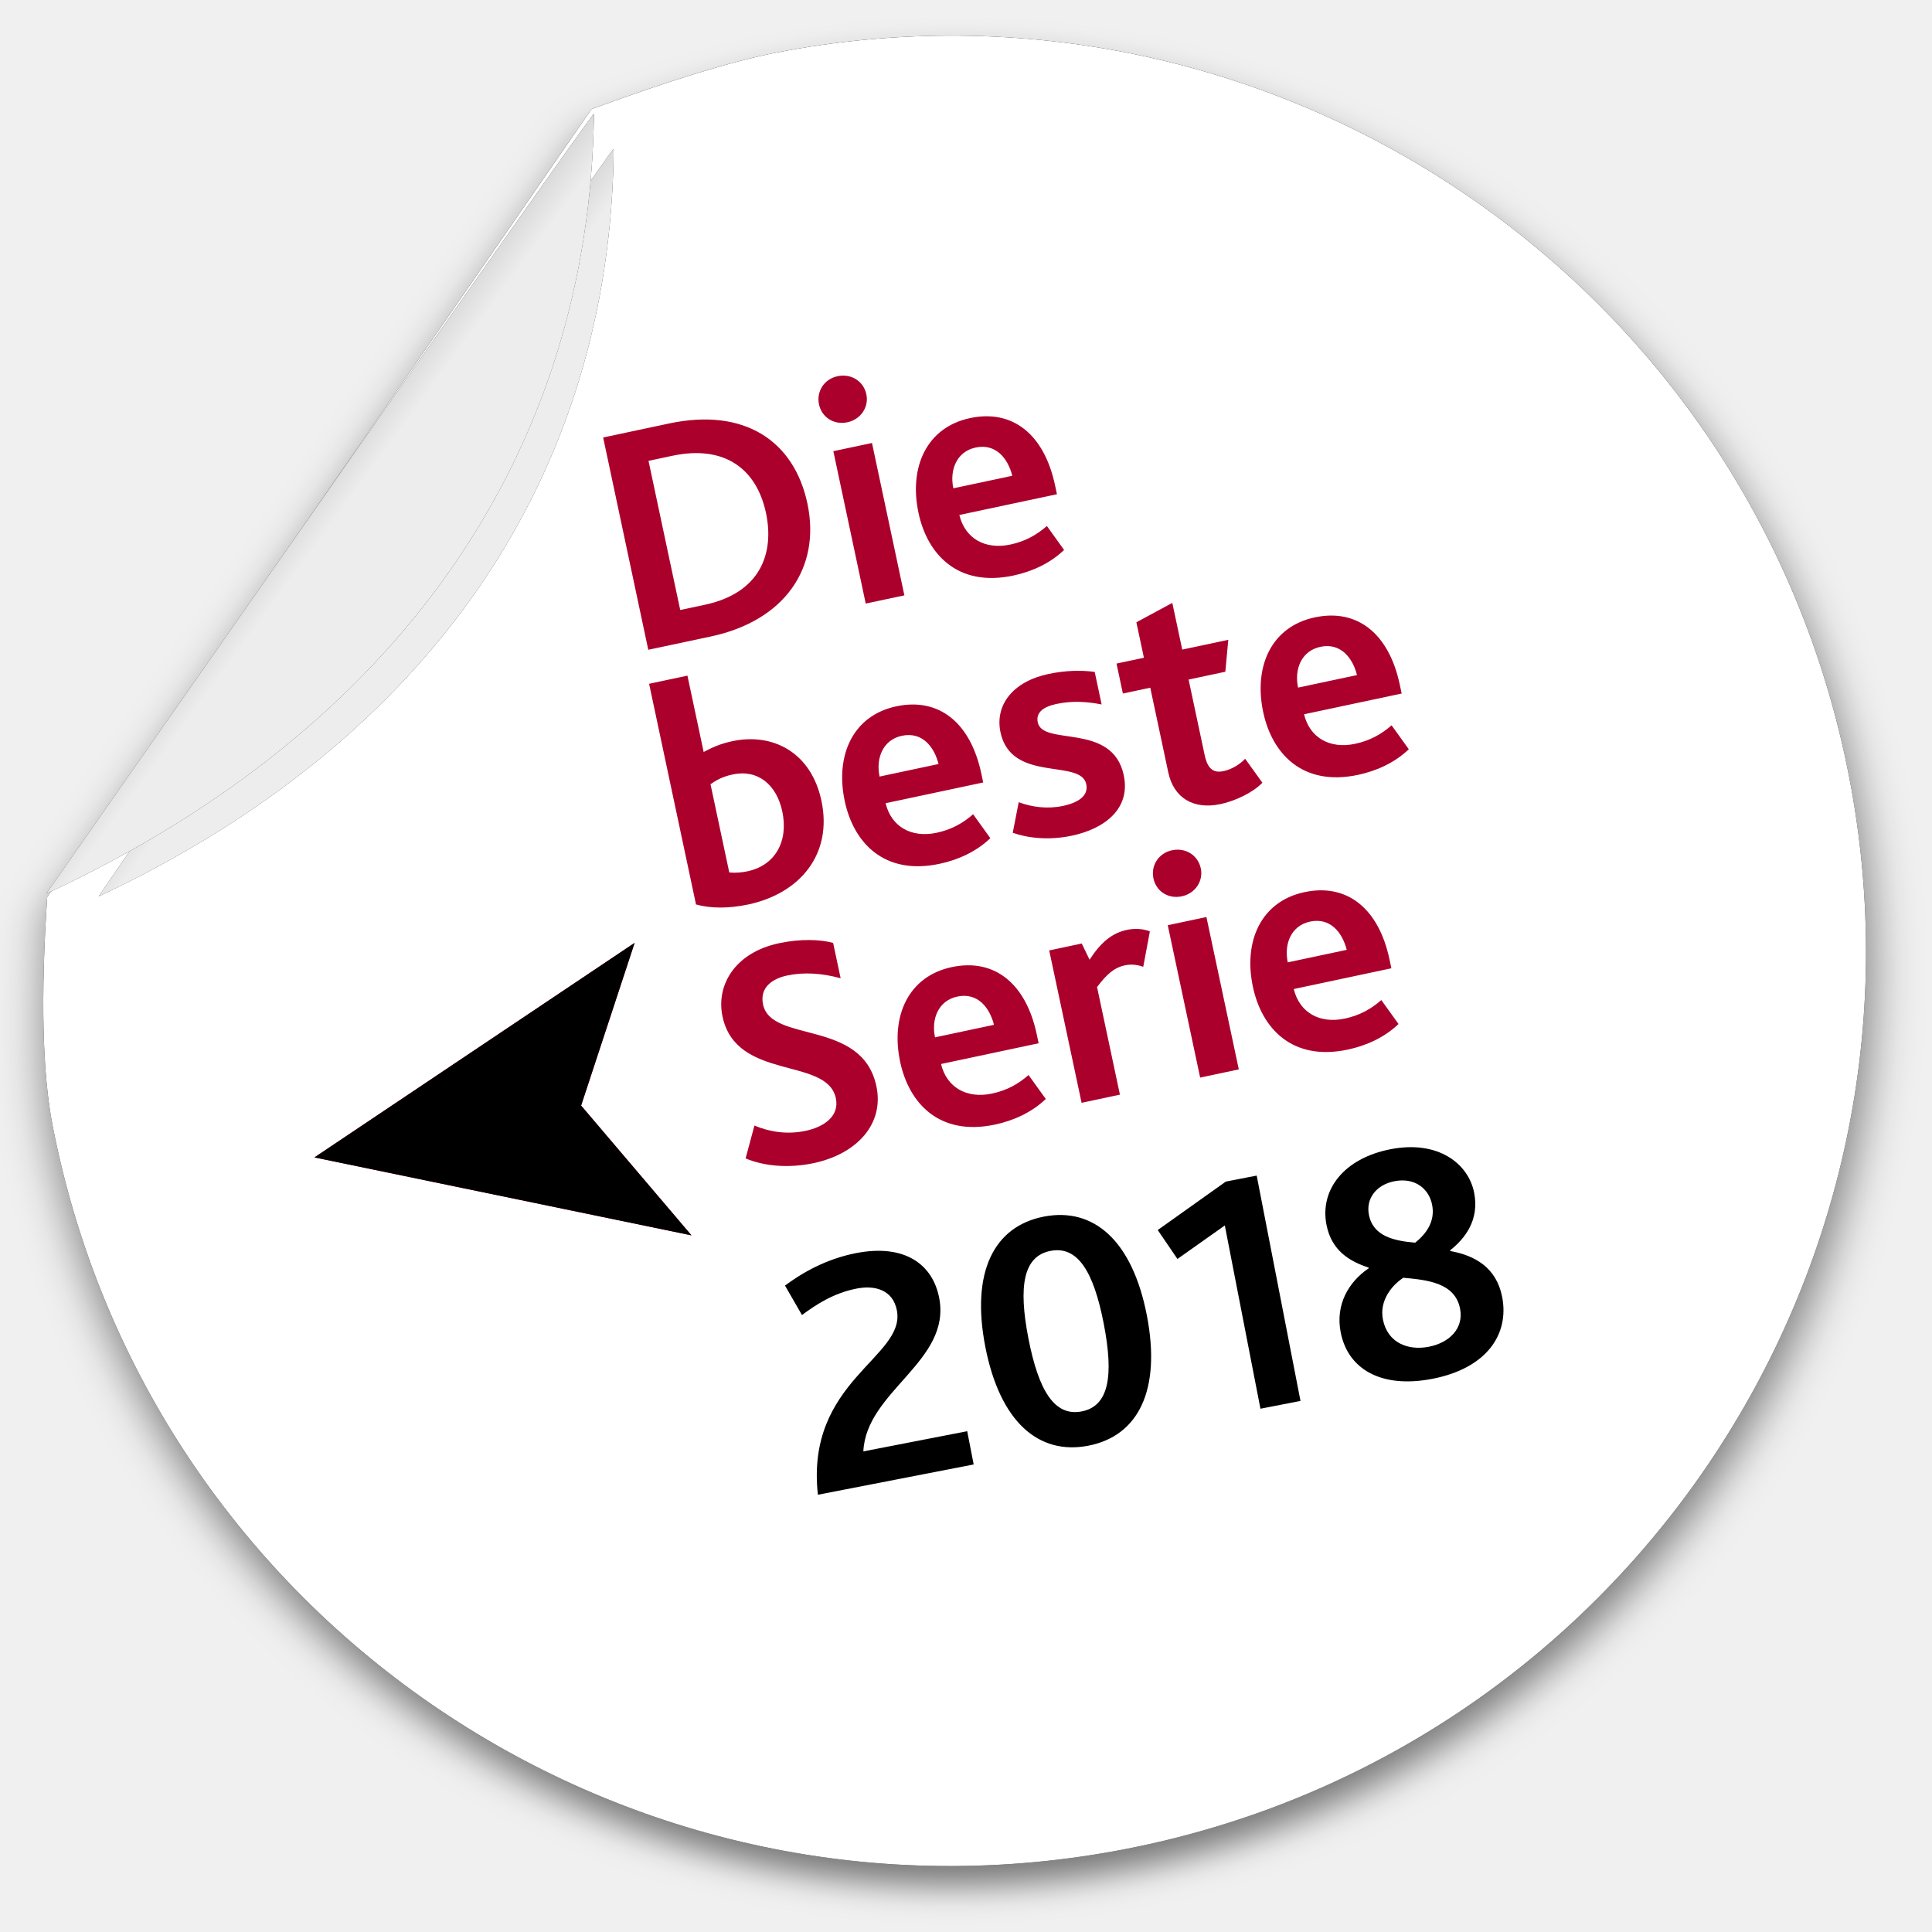
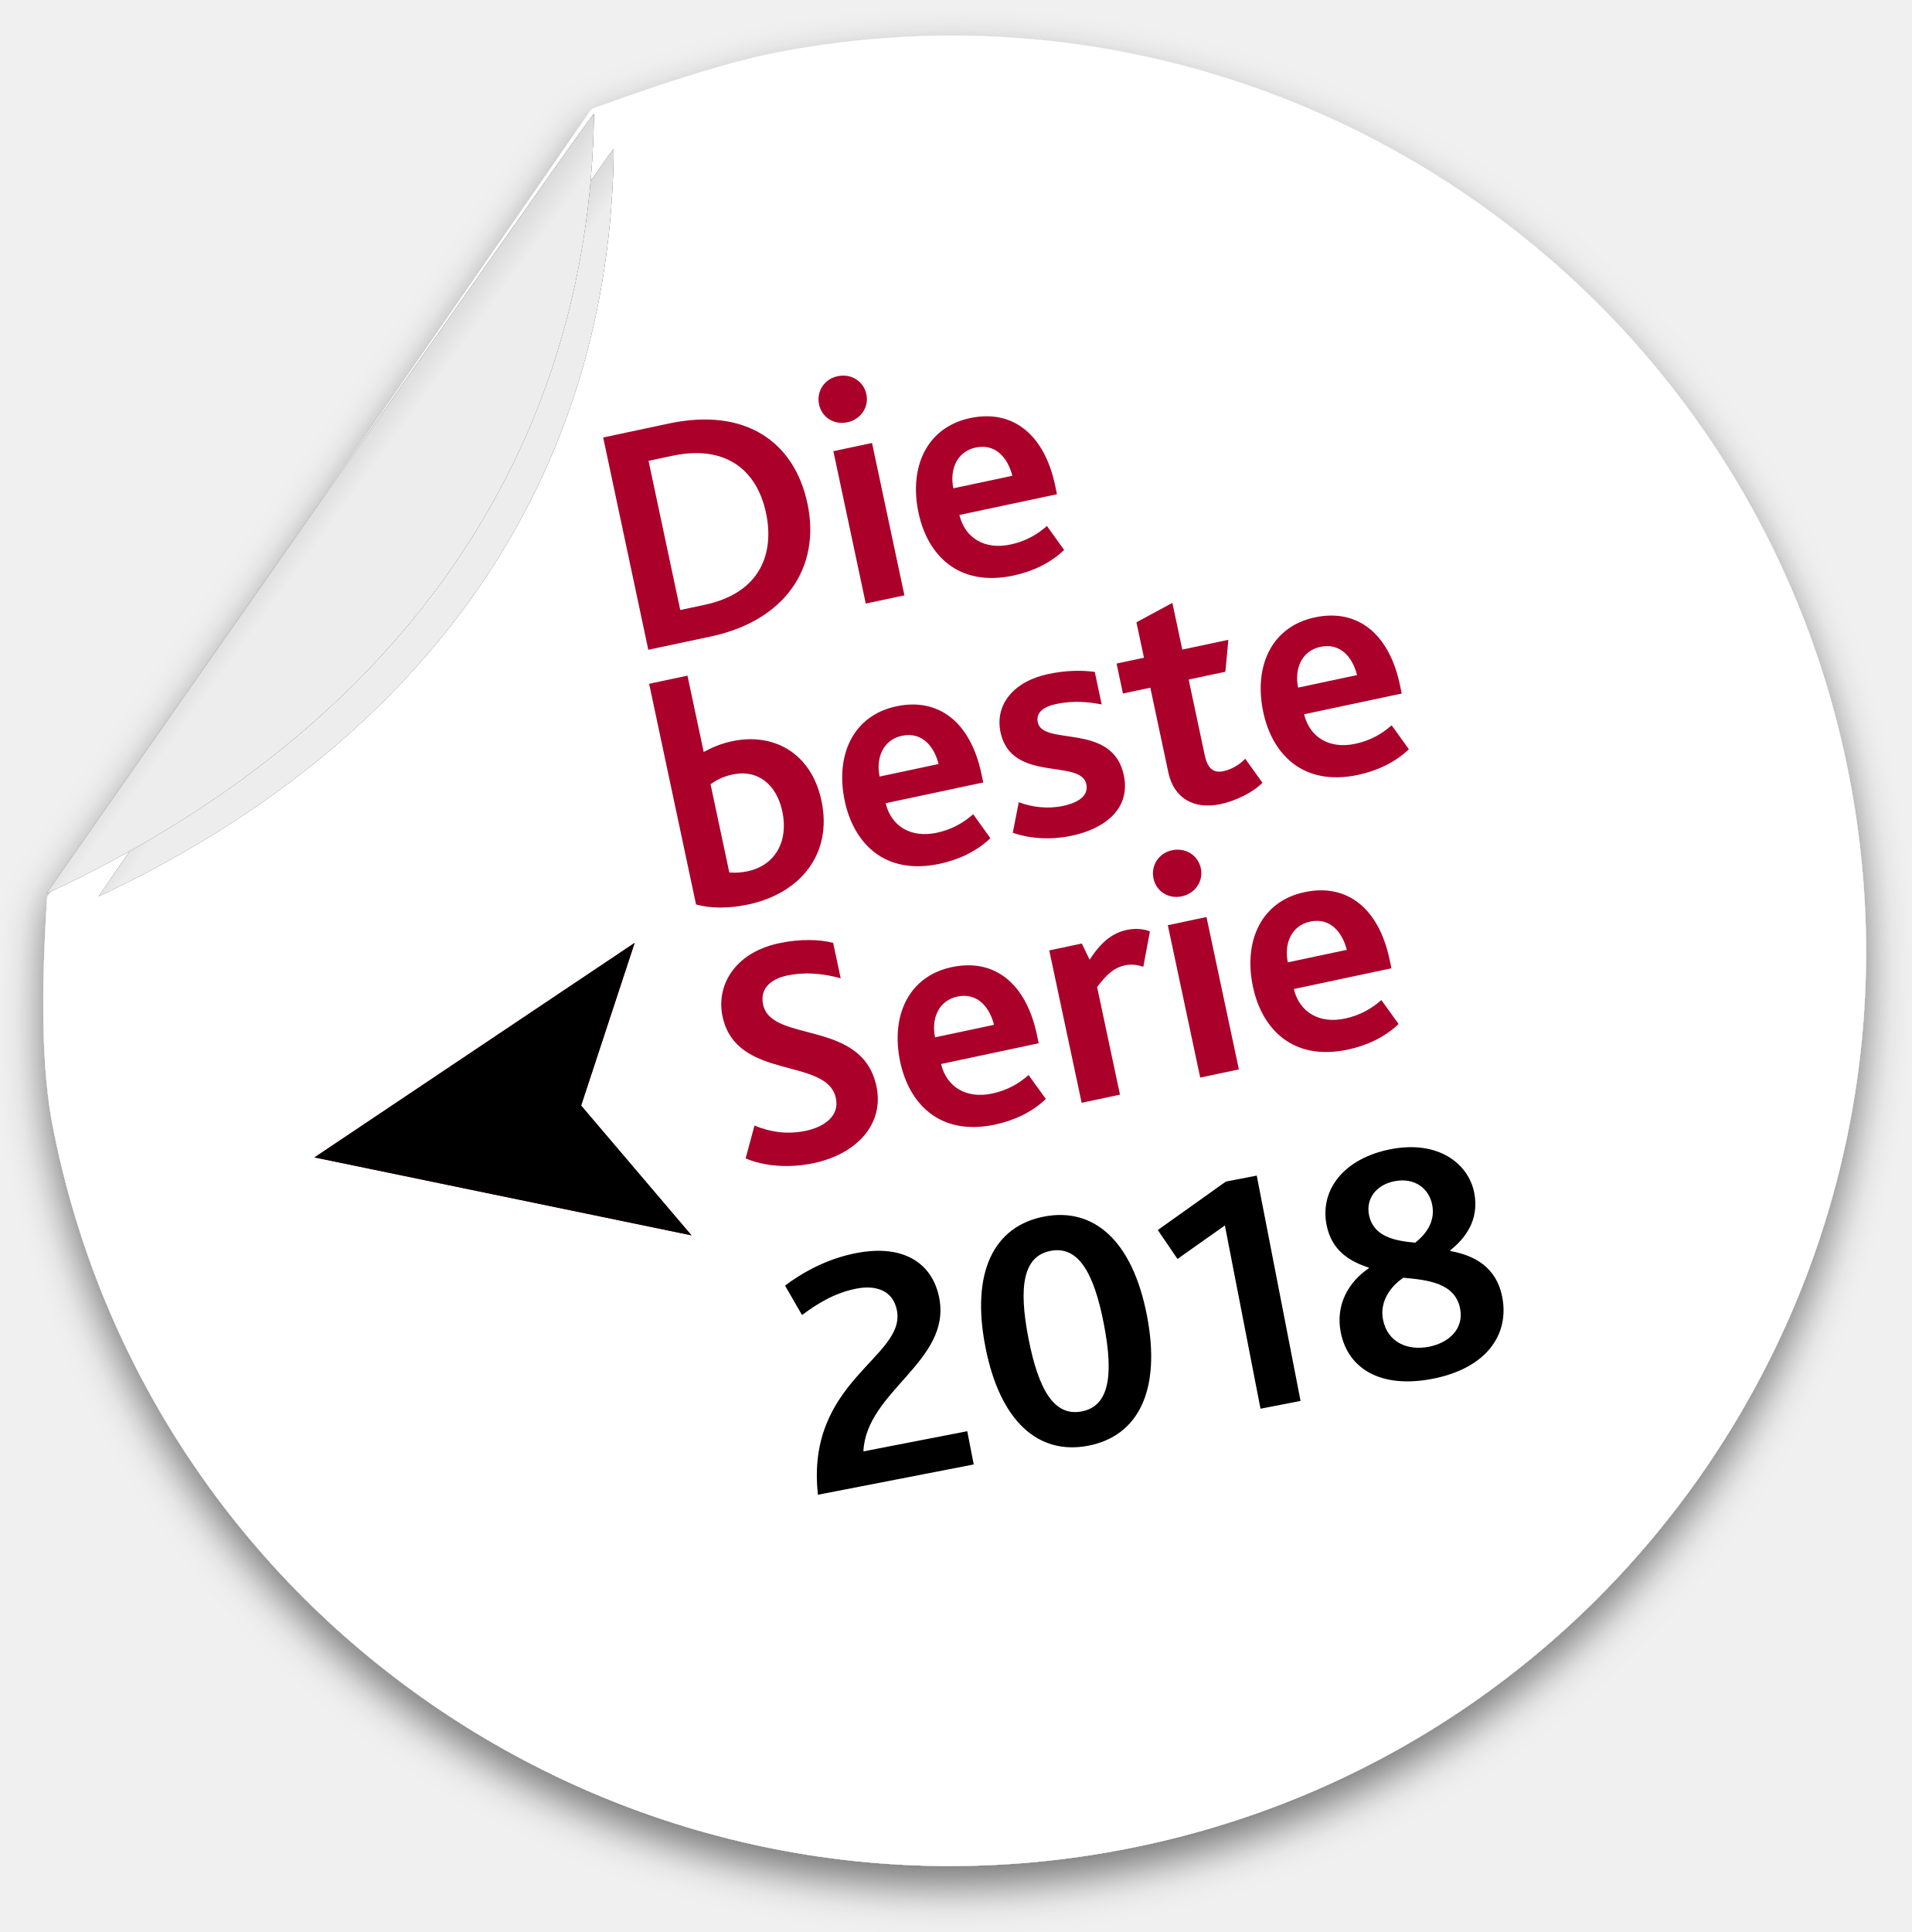
- <svg xmlns="http://www.w3.org/2000/svg" xmlns:xlink="http://www.w3.org/1999/xlink" width="95px" height="95px" viewBox="0 0 95 95" version="1.1">
+ <svg xmlns="http://www.w3.org/2000/svg" width="94px" height="95px" viewBox="0 0 94 95" version="1.1">
  <defs>
-     <path d="M44.994,89.988 C69.844,89.988 89.988,69.844 89.988,44.994 C89.988,20.145 69.844,0 44.994,0 C42.834,0 39.686,0.331 35.549,0.993 L1.886,33.912 C0.629,38.665 0,42.359 0,44.994 C0,69.844 20.145,89.988 44.994,89.988 Z" id="path-1" />
-     <filter x="-3.9%" y="-2.8%" width="107.8%" height="107.8%" filterUnits="objectBoundingBox" id="filter-2">
+     <filter x="-6.1%" y="-6.1%" width="112.3%" height="112.3%" filterUnits="objectBoundingBox" id="filter-1">
      <feOffset dx="0" dy="1" in="SourceAlpha" result="shadowOffsetOuter1" />
      <feGaussianBlur stdDeviation="1" in="shadowOffsetOuter1" result="shadowBlurOuter1" />
-       <feColorMatrix values="0 0 0 0 0   0 0 0 0 0   0 0 0 0 0  0 0 0 0.5 0" type="matrix" in="shadowBlurOuter1" />
+       <feColorMatrix values="0 0 0 0 0   0 0 0 0 0   0 0 0 0 0  0 0 0 0.5 0" type="matrix" in="shadowBlurOuter1" result="shadowMatrixOuter1" />
+       <feMerge>
+         <feMergeNode in="shadowMatrixOuter1" />
+         <feMergeNode in="SourceGraphic" />
+       </feMerge>
    </filter>
-     <linearGradient x1="54.455%" y1="50%" x2="32.77%" y2="27.37%" id="linearGradient-3">
+     <linearGradient x1="54.455%" y1="50%" x2="32.77%" y2="27.37%" id="linearGradient-2">
      <stop stop-color="#FFFFFF" stop-opacity="0.5" offset="0%" />
      <stop stop-color="#000000" stop-opacity="0.5" offset="100%" />
    </linearGradient>
  </defs>
  <g id="Tournee-/-exhibition" stroke="none" stroke-width="1" fill="none" fill-rule="evenodd">
    <g id="Artboard-Copy-13" transform="translate(-101, -84)">
-       <g id="badge_series" transform="translate(95, 78)">
+       <g id="badge_series" filter="url(#filter-1)" transform="translate(95, 78)">
        <g transform="translate(52.75963, 52.75963) rotate(-11) translate(-52.75963, -52.75963) translate(7.759628, 7.759628)">
          <g id="Group-7">
-             <g id="Oval-4">
-               <g id="path-1-link" fill="#000000">
+             <g id="Oval-4" fill="#FFFFFF">
+               <g id="path-1-link">
                <path d="M44.994,89.988 C69.844,89.988 89.988,69.844 89.988,44.994 C89.988,20.145 69.844,0 44.994,0 C42.834,0 39.686,0.331 35.549,0.993 L1.886,33.912 C0.629,38.665 0,42.359 0,44.994 C0,69.844 20.145,89.988 44.994,89.988 Z" id="path-1" />
-               </g>
-               <g id="path-1-link">
-                 <g id="path-1">
-                   <use fill="black" fill-opacity="1" filter="url(#filter-2)" xlink:href="#path-1" />
-                   <use fill="#FFFFFF" fill-rule="evenodd" xlink:href="#path-1" />
-                 </g>
              </g>
            </g>
            <path d="M33.346,27.315 L33.346,16.643 L36.665,16.643 C40.439,16.643 42.495,18.748 42.495,21.906 C42.495,25.145 40.196,27.315 36.487,27.315 L33.346,27.315 Z M35.289,25.728 L36.52,25.728 C39.337,25.728 40.406,23.947 40.406,21.939 C40.406,19.704 39.095,18.23 36.487,18.23 L35.289,18.23 L35.289,25.728 Z M44.277,27.315 L46.22,27.315 L46.22,19.655 L44.277,19.655 L44.277,27.315 Z M45.248,18.408 C45.929,18.408 46.447,17.89 46.447,17.258 C46.447,16.594 45.929,16.092 45.248,16.092 C44.568,16.092 44.066,16.611 44.066,17.258 C44.066,17.906 44.568,18.408 45.248,18.408 Z M51.661,27.477 C48.86,27.477 47.742,25.566 47.742,23.493 C47.742,21.194 49.005,19.461 51.192,19.461 C53.345,19.461 54.592,21.015 54.592,23.558 L54.592,24.011 L49.686,24.011 C49.718,25.194 50.56,25.955 51.839,25.955 C52.617,25.955 53.232,25.744 53.783,25.436 L54.366,26.764 C53.556,27.266 52.601,27.477 51.661,27.477 Z M49.669,22.667 L52.633,22.667 C52.601,21.793 52.18,20.934 51.159,20.934 C50.204,20.934 49.669,21.744 49.669,22.667 Z M35.548,40.587 C34.56,40.587 33.686,40.392 33.038,40.052 L33.038,28.959 L34.965,28.959 L34.965,32.797 C35.402,32.668 35.856,32.57 36.455,32.57 C38.495,32.57 40.131,33.915 40.131,36.344 C40.131,39.032 38.155,40.587 35.548,40.587 Z M35.856,38.983 C37.248,38.983 38.139,37.963 38.139,36.457 C38.139,35.113 37.394,34.174 36.131,34.174 C35.548,34.174 35.208,34.319 34.965,34.417 L34.965,38.854 C35.273,38.951 35.58,38.983 35.856,38.983 Z M45.167,40.587 C42.366,40.587 41.248,38.676 41.248,36.603 C41.248,34.303 42.512,32.57 44.698,32.57 C46.852,32.57 48.099,34.125 48.099,36.668 L48.099,37.121 L43.192,37.121 C43.224,38.303 44.066,39.064 45.346,39.064 C46.123,39.064 46.738,38.854 47.289,38.546 L47.872,39.874 C47.062,40.376 46.107,40.587 45.167,40.587 Z M43.175,35.777 L46.139,35.777 C46.107,34.902 45.686,34.044 44.665,34.044 C43.71,34.044 43.175,34.854 43.175,35.777 Z M49.005,39.842 C49.637,40.23 50.625,40.587 51.823,40.587 C53.475,40.587 54.933,39.89 54.933,38.206 C54.933,35.534 51.337,36.004 51.337,34.789 C51.337,34.287 51.775,34.093 52.422,34.093 C53.232,34.093 53.945,34.303 54.592,34.579 L54.592,32.943 C53.961,32.716 53.2,32.57 52.341,32.57 C50.544,32.57 49.443,33.526 49.443,34.886 C49.443,37.445 53.038,36.959 53.038,38.255 C53.038,38.838 52.471,39.064 51.694,39.064 C50.916,39.064 50.188,38.805 49.605,38.433 L49.005,39.842 Z M59.289,40.587 C60.05,40.587 60.973,40.36 61.524,39.987 L60.941,38.66 C60.649,38.854 60.228,39.032 59.775,39.032 C59.273,39.032 59.03,38.773 59.03,38.06 L59.03,34.271 L60.876,34.271 L61.345,32.765 L59.03,32.765 L59.03,30.417 L57.103,30.983 L57.103,32.765 L55.726,32.765 L55.726,34.271 L57.103,34.271 L57.103,38.53 C57.103,39.809 57.928,40.587 59.289,40.587 Z M66.204,40.587 C63.402,40.587 62.285,38.676 62.285,36.603 C62.285,34.303 63.548,32.57 65.734,32.57 C67.888,32.57 69.135,34.125 69.135,36.668 L69.135,37.121 L64.228,37.121 C64.26,38.303 65.103,39.064 66.382,39.064 C67.159,39.064 67.775,38.854 68.325,38.546 L68.908,39.874 C68.098,40.376 67.143,40.587 66.204,40.587 Z M64.212,35.777 L67.175,35.777 C67.143,34.902 66.722,34.044 65.702,34.044 C64.746,34.044 64.212,34.854 64.212,35.777 Z M32.827,52.773 C33.637,53.34 34.803,53.696 36.05,53.696 C38.236,53.696 39.856,52.53 39.856,50.636 C39.856,47.251 35.24,47.51 35.24,45.551 C35.24,44.692 35.953,44.401 36.698,44.401 C37.54,44.401 38.398,44.644 39.24,45.081 L39.24,43.3 C38.657,43.008 37.734,42.765 36.633,42.765 C34.414,42.765 33.167,44.142 33.167,45.713 C33.167,48.968 37.783,48.708 37.783,50.798 C37.783,51.721 36.892,52.061 36.001,52.061 C35.03,52.061 34.22,51.721 33.588,51.283 L32.827,52.773 Z M45.167,53.696 C42.366,53.696 41.248,51.785 41.248,49.712 C41.248,47.413 42.512,45.68 44.698,45.68 C46.852,45.68 48.099,47.235 48.099,49.777 L48.099,50.231 L43.192,50.231 C43.224,51.413 44.066,52.174 45.346,52.174 C46.123,52.174 46.738,51.964 47.289,51.656 L47.872,52.984 C47.062,53.486 46.107,53.696 45.167,53.696 Z M43.175,48.887 L46.139,48.887 C46.107,48.012 45.686,47.154 44.665,47.154 C43.71,47.154 43.175,47.964 43.175,48.887 Z M49.556,53.534 L51.483,53.534 L51.483,48.125 C52.115,47.575 52.536,47.364 53.038,47.364 C53.265,47.364 53.572,47.413 53.912,47.623 L54.592,45.988 C54.285,45.777 53.864,45.68 53.507,45.68 C52.73,45.68 52.099,46.036 51.402,46.733 L51.192,45.874 L49.556,45.874 L49.556,53.534 Z M55.516,53.534 L57.459,53.534 L57.459,45.874 L55.516,45.874 L55.516,53.534 Z M56.487,44.627 C57.167,44.627 57.686,44.109 57.686,43.478 C57.686,42.814 57.167,42.312 56.487,42.312 C55.807,42.312 55.305,42.83 55.305,43.478 C55.305,44.125 55.807,44.627 56.487,44.627 Z M62.9,53.696 C60.099,53.696 58.981,51.785 58.981,49.712 C58.981,47.413 60.244,45.68 62.43,45.68 C64.584,45.68 65.831,47.235 65.831,49.777 L65.831,50.231 L60.924,50.231 C60.957,51.413 61.799,52.174 63.078,52.174 C63.856,52.174 64.471,51.964 65.022,51.656 L65.605,52.984 C64.795,53.486 63.839,53.696 62.9,53.696 Z M60.908,48.887 L63.872,48.887 C63.839,48.012 63.418,47.154 62.398,47.154 C61.443,47.154 60.908,47.964 60.908,48.887 Z" id="Die-beste-Serie" fill="#AB002C" fill-rule="nonzero" transform="translate(50.98113, 34.89433) rotate(-1) translate(-50.98113, -34.89433) " />
            <g id="Oval-4-Copy" transform="translate(4, 3)">
              <g id="path-4-link" fill="#000000">
                <path d="M0.374,31.37 C17.905,26.942 29.049,15.804 32.245,0.126 C32.292,-0.105 0.374,31.37 0.374,31.37 Z" id="path-4" />
              </g>
              <g id="path-4-link" fill="#DBDBDB">
                <path d="M0.374,31.37 C17.905,26.942 29.049,15.804 32.245,0.126 C32.292,-0.105 0.374,31.37 0.374,31.37 Z" id="path-4" />
              </g>
-               <g id="path-4-link" fill="url(#linearGradient-3)">
+               <g id="path-4-link" fill="url(#linearGradient-2)">
                <path d="M0.374,31.37 C17.905,26.942 29.049,15.804 32.245,0.126 C32.292,-0.105 0.374,31.37 0.374,31.37 Z" id="path-4" />
              </g>
            </g>
            <g id="Oval-4-Copy-2" transform="translate(1, 1)">
              <g id="path-6-link" fill="#000000">
                <path d="M0.875,32.746 C19.437,28.14 31.236,16.556 34.62,0.251 C34.67,0.012 0.875,32.746 0.875,32.746 Z" id="path-6" />
              </g>
              <g id="path-6-link" fill="#DBDBDB">
                <path d="M0.875,32.746 C19.437,28.14 31.236,16.556 34.62,0.251 C34.67,0.012 0.875,32.746 0.875,32.746 Z" id="path-6" />
              </g>
-               <g id="path-6-link" fill="url(#linearGradient-3)">
+               <g id="path-6-link" fill="url(#linearGradient-2)">
                <path d="M0.875,32.746 C19.437,28.14 31.236,16.556 34.62,0.251 C34.67,0.012 0.875,32.746 0.875,32.746 Z" id="path-6" />
              </g>
            </g>
          </g>
          <path d="M33.476,70 C33.935,64.373 39.018,64.203 39.018,61.84 C39.018,60.803 38.185,60.412 37.284,60.412 C36.145,60.412 35.21,60.786 34.394,61.177 L33.85,59.596 C34.768,59.154 36.06,58.695 37.59,58.695 C40.004,58.695 41.177,59.936 41.177,61.636 C41.177,64.815 36.774,65.444 36.077,68.334 L41.279,68.334 L41.279,70 L33.476,70 Z M46.991,70.17 C44.492,70.17 42.945,68.181 42.945,64.424 C42.945,60.684 44.492,58.695 46.991,58.695 C49.49,58.695 51.037,60.684 51.037,64.424 C51.037,68.181 49.49,70.17 46.991,70.17 Z M46.991,68.453 C48.351,68.453 48.878,67.059 48.878,64.424 C48.878,61.806 48.351,60.412 46.991,60.412 C45.631,60.412 45.104,61.806 45.104,64.424 C45.104,67.059 45.631,68.453 46.991,68.453 Z M55.644,70 L55.644,60.82 L53.043,61.993 L52.363,60.412 L56.103,58.712 L57.65,58.712 L57.65,70 L55.644,70 Z M64.229,70.17 C61.662,70.17 60.234,68.912 60.234,67.059 C60.234,65.699 61.067,64.713 62.189,64.237 L62.189,64.203 C61.339,63.727 60.557,63.047 60.557,61.738 C60.557,60.004 62.002,58.695 64.365,58.695 C66.745,58.695 67.986,60.123 67.986,61.585 C67.986,62.962 67.102,63.71 66.286,64.135 L66.286,64.169 C67.425,64.611 68.36,65.393 68.36,66.872 C68.36,68.742 66.949,70.17 64.229,70.17 Z M64.348,68.589 C65.368,68.589 66.218,68.045 66.218,67.042 C66.218,65.733 64.875,65.342 63.77,65.019 C63.107,65.291 62.393,65.92 62.393,66.838 C62.393,68.011 63.311,68.589 64.348,68.589 Z M64.671,63.438 C65.283,63.115 65.844,62.605 65.844,61.772 C65.844,60.956 65.266,60.276 64.246,60.276 C63.328,60.276 62.699,60.854 62.699,61.653 C62.699,62.741 63.668,63.149 64.671,63.438 Z" id="2018-copy" fill="#000000" />
          <g id="Path-2" transform="translate(12, 41)">
            <g id="path-8-link" fill="#D8073D">
              <polygon id="path-8" points="0.339 7.994 17.808 15.294 13.698 7.994 17.808 0.642" />
            </g>
            <g id="path-8-link" fill="#000000">
              <polygon id="path-8" points="0.339 7.994 17.808 15.294 13.698 7.994 17.808 0.642" />
            </g>
          </g>
        </g>
      </g>
    </g>
  </g>
</svg>
